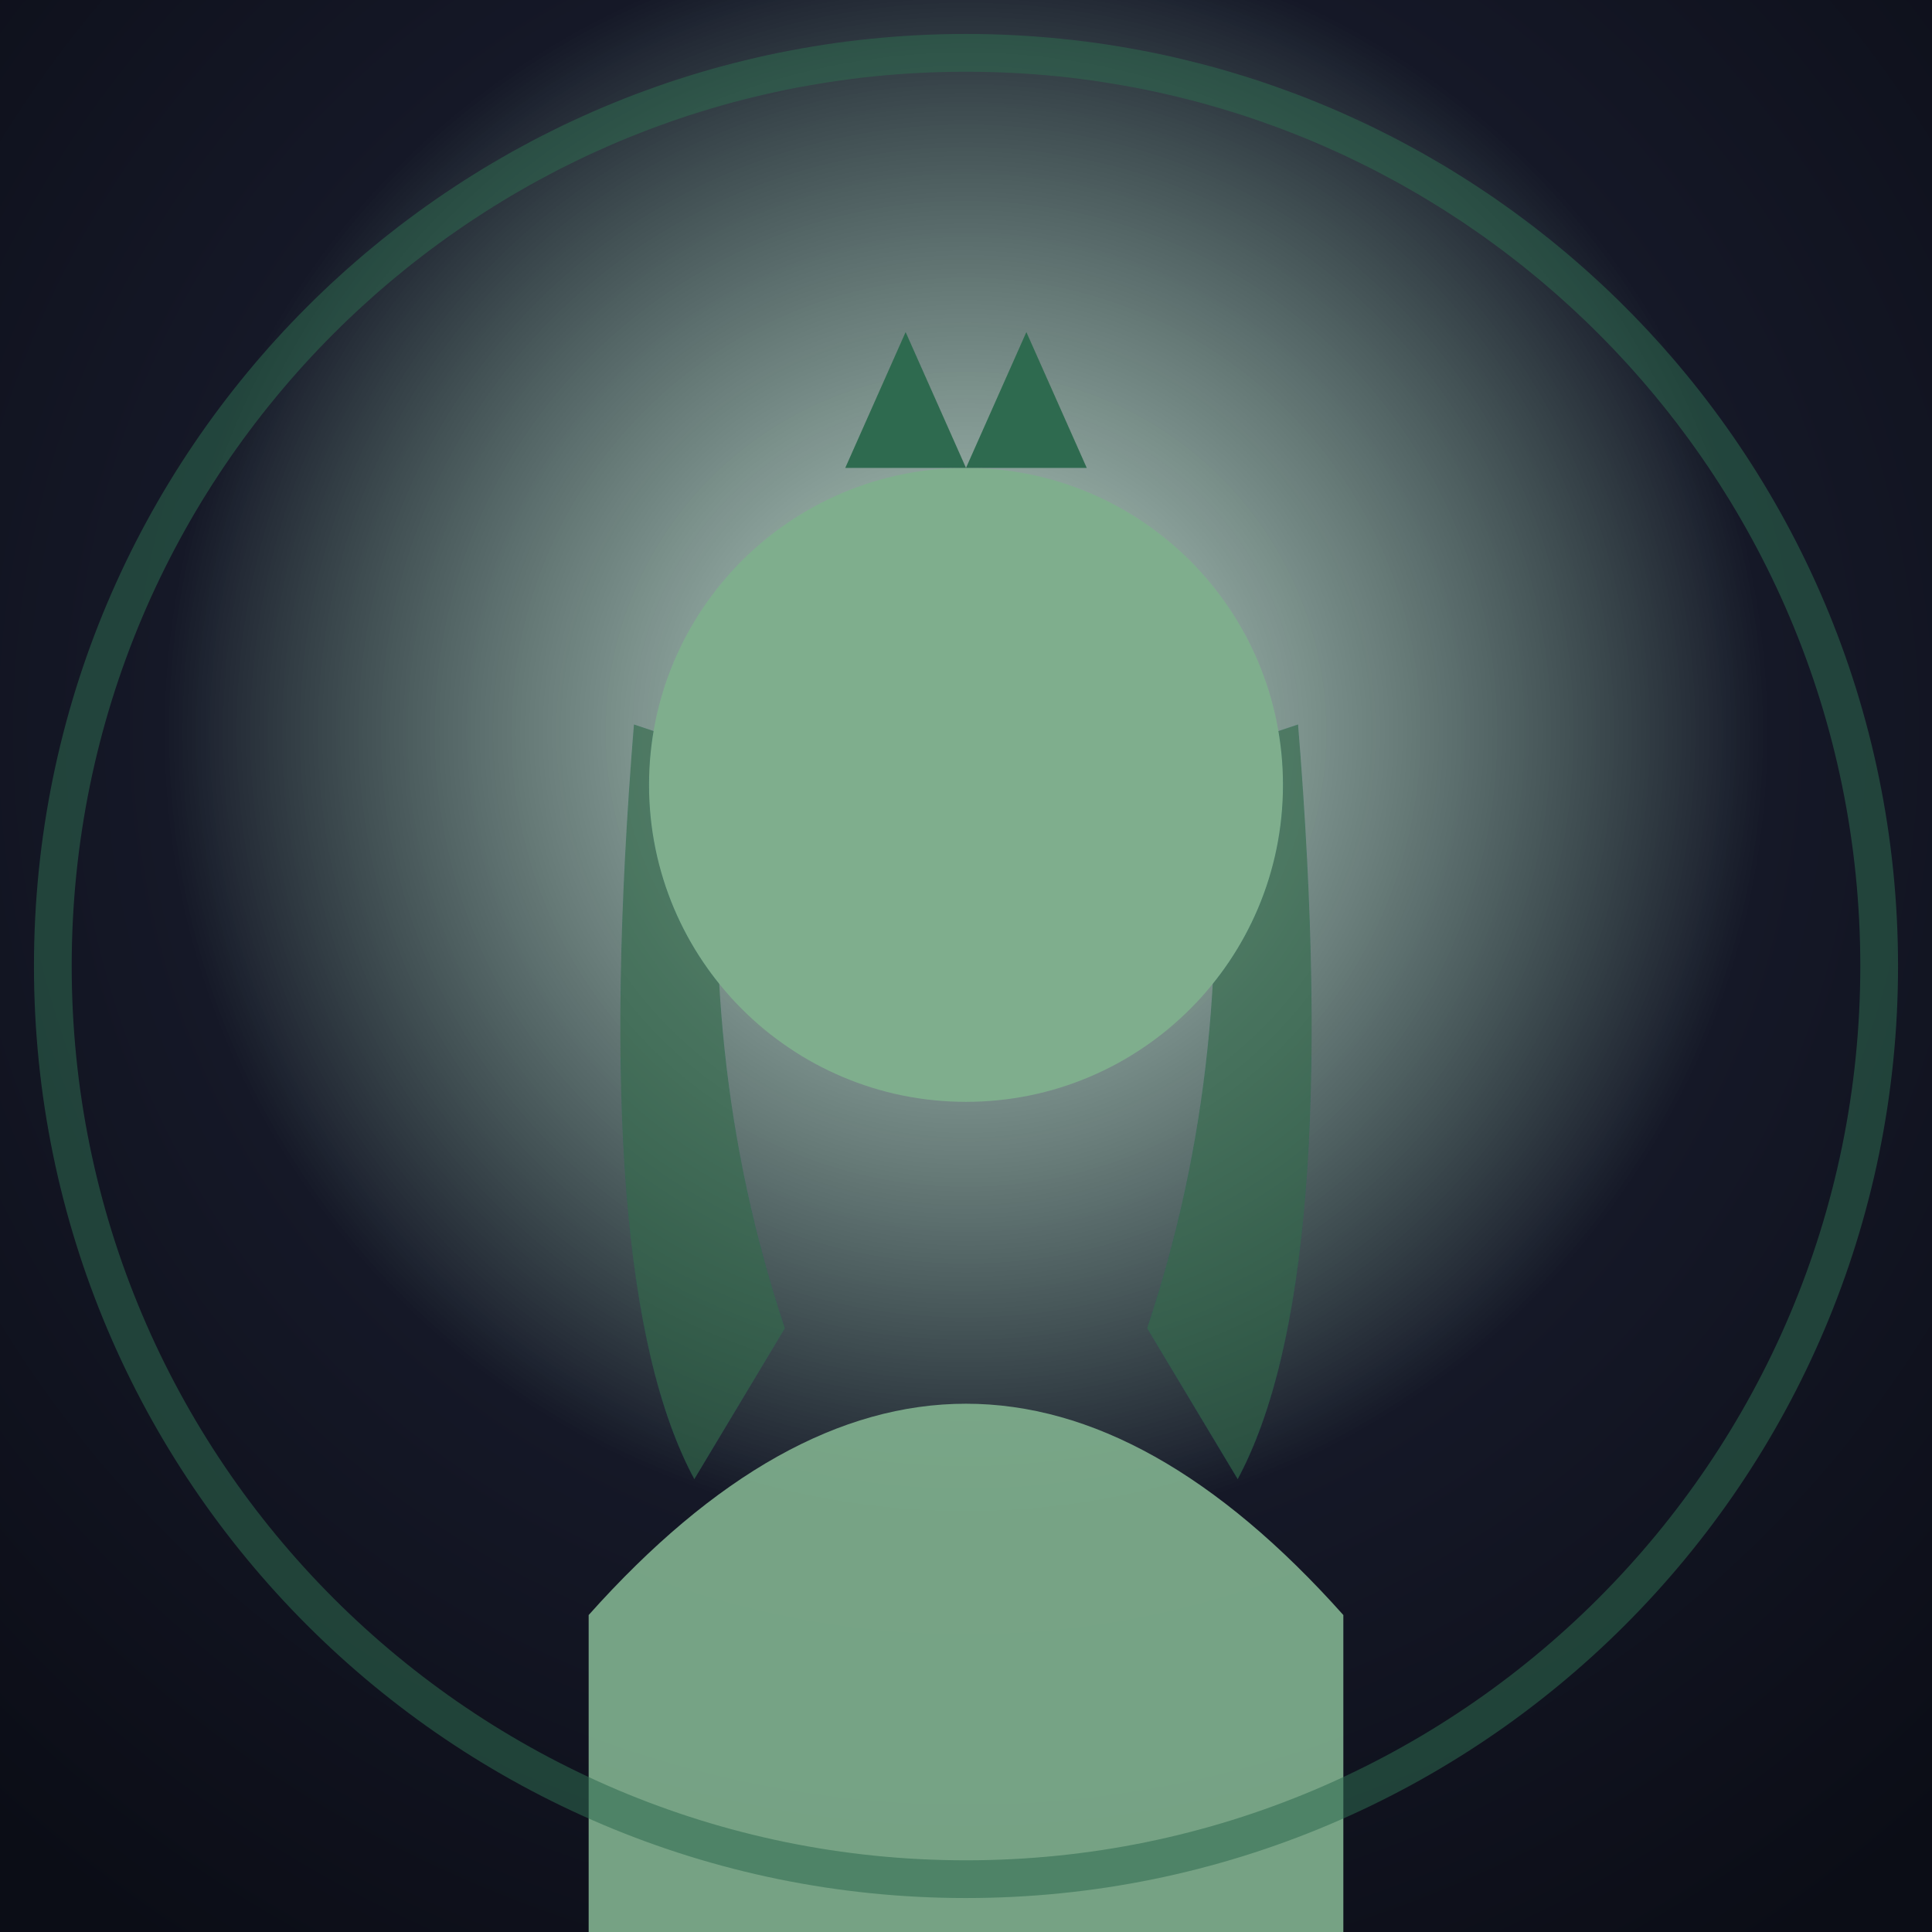
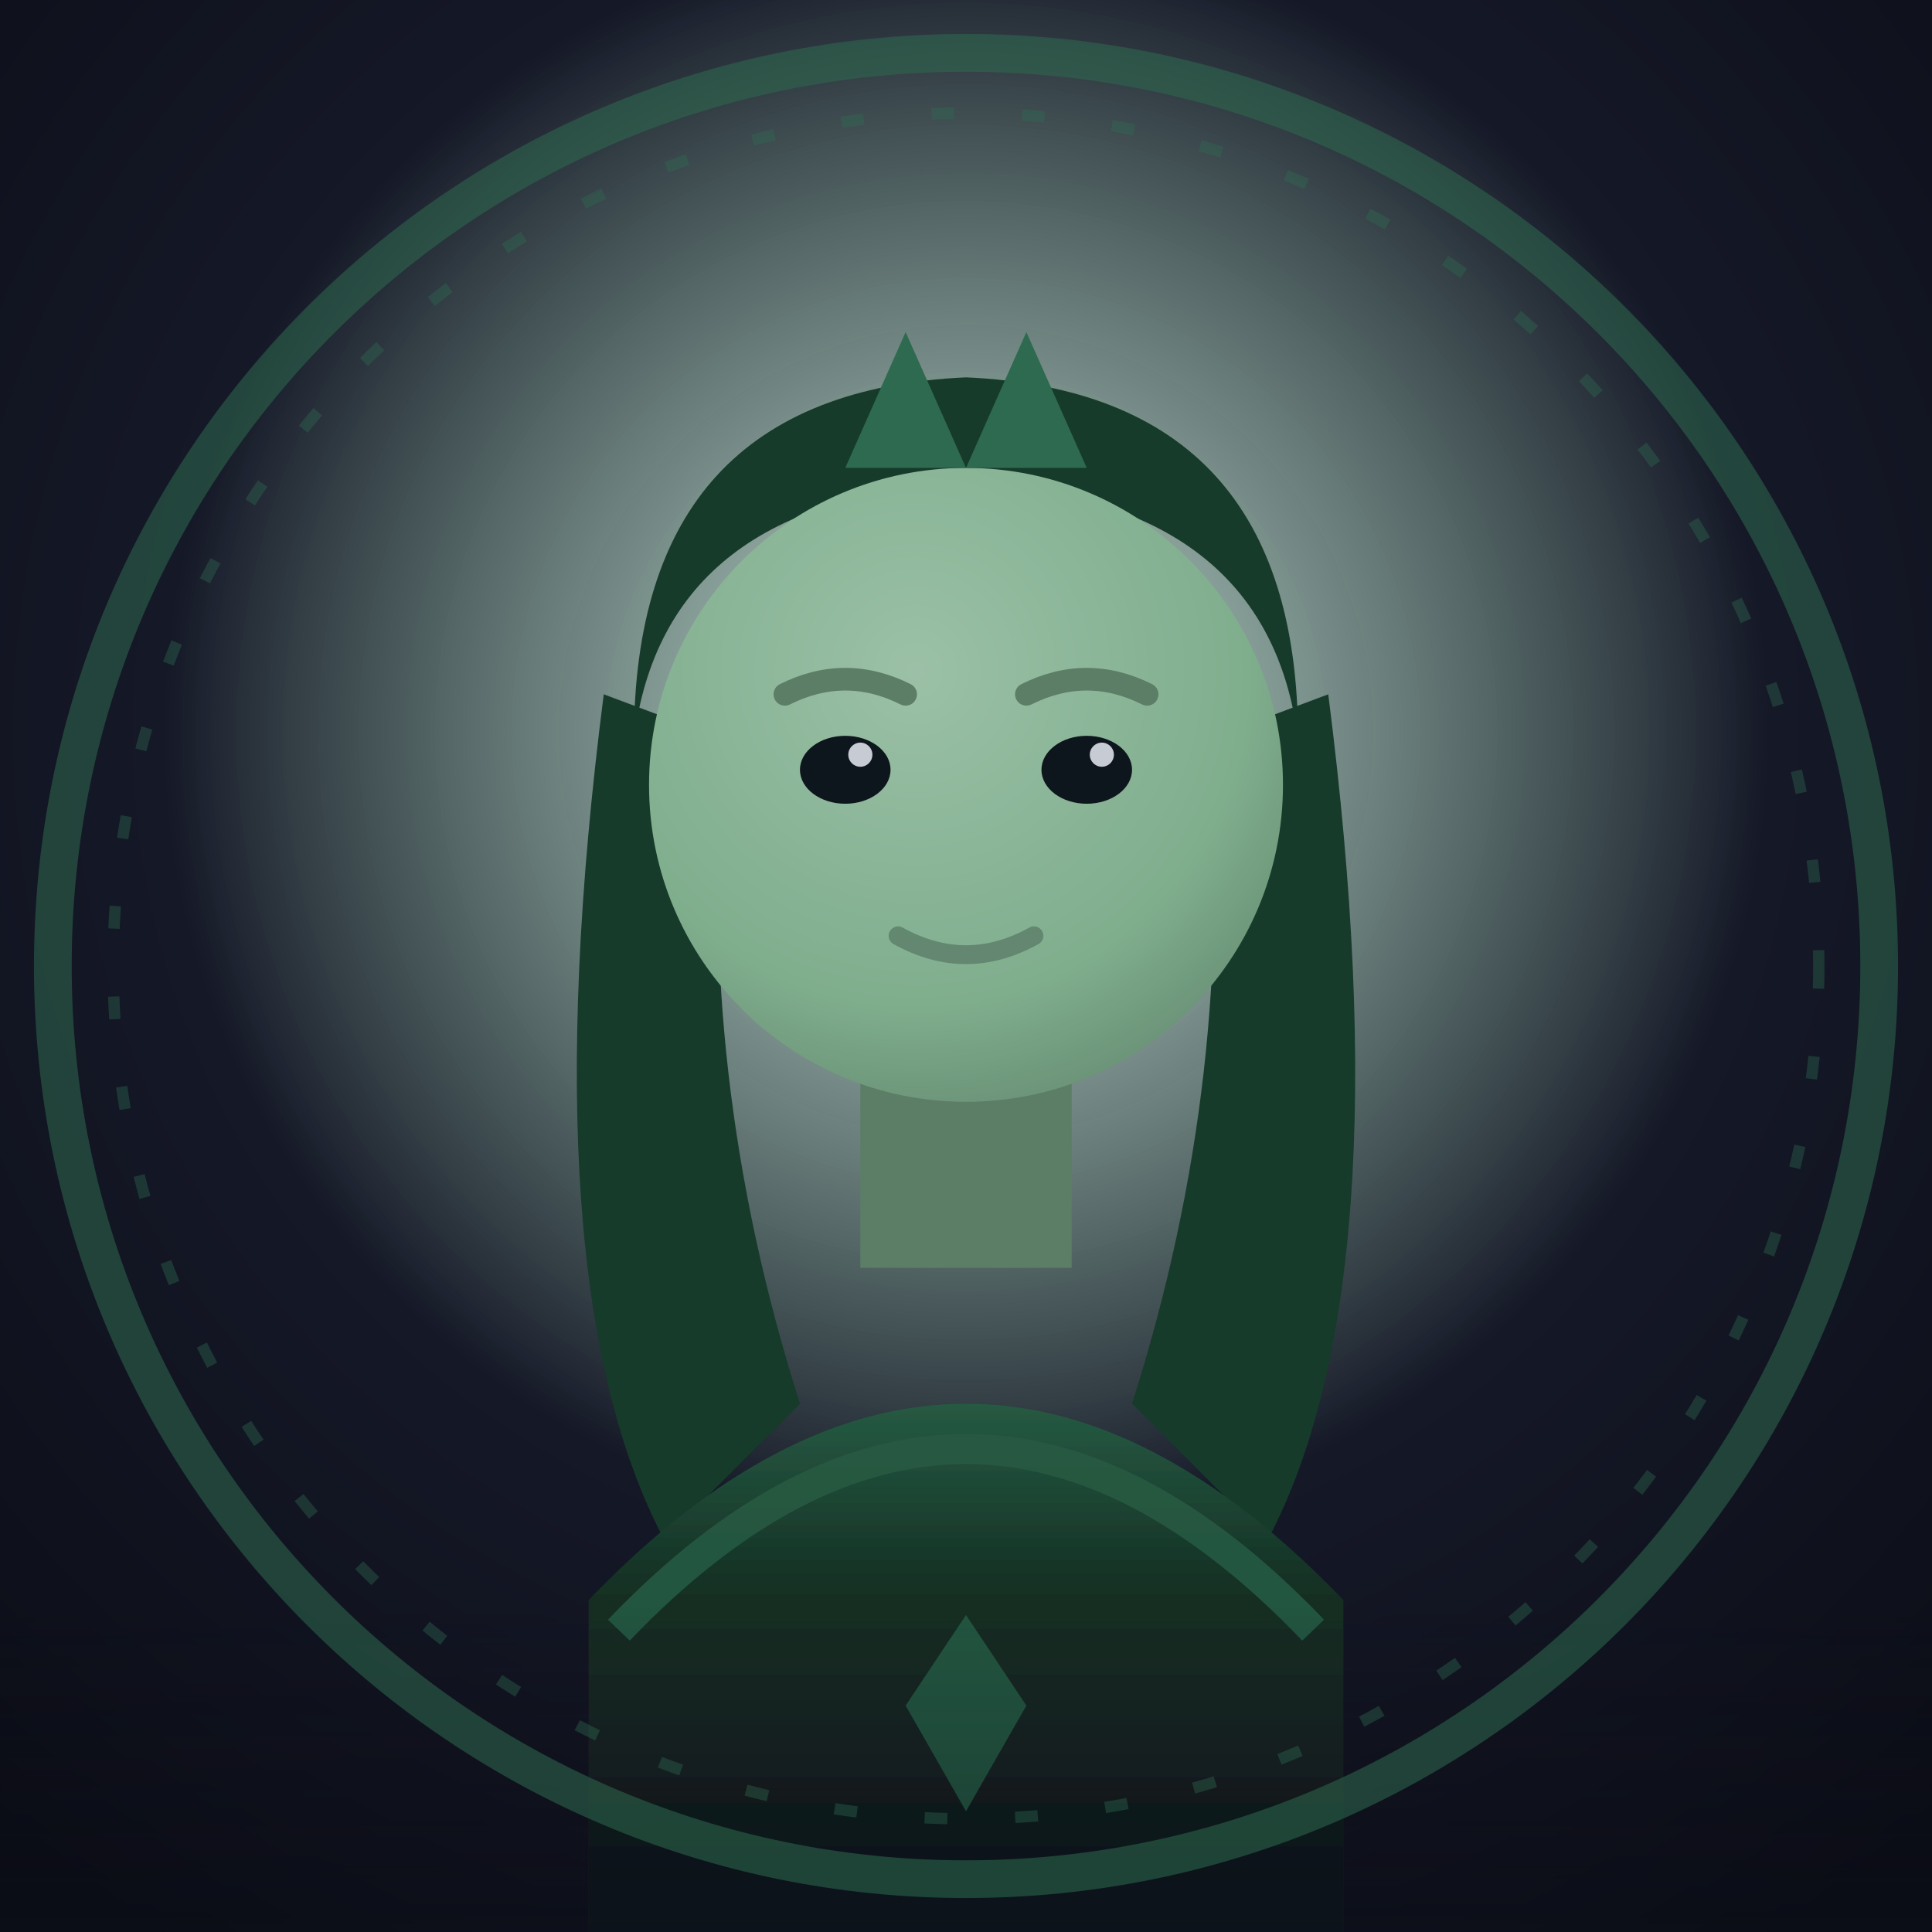
<svg xmlns="http://www.w3.org/2000/svg" viewBox="0 0 256 256" role="img" aria-label="lizardfolk female">
  <defs>
    <radialGradient id="bg" cx="50%" cy="38%" r="75%">
      <stop offset="0%" stop-color="#2d6a4f" stop-opacity="0.30" />
      <stop offset="55%" stop-color="#151827" />
      <stop offset="100%" stop-color="#0b0d16" />
    </radialGradient>
+     <radialGradient id="hd" cx="42%" cy="32%" r="85%">
+       <stop offset="0%" stop-color="#9bc0a7" />
+       <stop offset="62%" stop-color="#7fae8e" />
+       <stop offset="100%" stop-color="#5b7d66" />
+     </radialGradient>
+     <linearGradient id="arm" x1="0" y1="0" x2="0" y2="1">
+       <stop offset="0%" stop-color="#265a43" />
+       <stop offset="35%" stop-color="#143024" />
+       <stop offset="100%" stop-color="#10121c" />
+     </linearGradient>
    <linearGradient id="veil" x1="0" y1="0" x2="0" y2="1">
      <stop offset="0%" stop-color="#0b0d16" stop-opacity="0" />
      <stop offset="100%" stop-color="#0b0d16" />
    </linearGradient>
  </defs>
  <rect width="256" height="256" fill="url(#bg)" />
  <g style="filter: hue-rotate(-1deg)">
-     <path d="M84 96 Q78 170 92 196 L104 176 Q92 140 96 100 Z" fill="#2d6a4f" opacity="0.65" />
-     <path d="M172 96 Q178 170 164 196 L152 176 Q164 140 160 100 Z" fill="#2d6a4f" opacity="0.65" />
-     <path d="M78 214 Q128 158 178 214 L178 256 L78 256 Z" fill="#7fae8e" opacity="0.92" />
-     <circle cx="128" cy="104" r="42" fill="#7fae8e" />
+     <path d="M80 92 Q70 170 88 204 L106 186 Q92 142 96 98 Z" fill="#193a2b" />
+     <path d="M176 92 Q186 170 168 204 L150 186 Q164 142 160 98 Z" fill="#193a2b" />
+     <path d="M84 98 Q84 52 128 50 Q172 52 172 98 Q168 66 128 64 Q88 66 84 98 Z" fill="#193a2b" />
+     <rect x="114" y="134" width="28" height="34" fill="#5b7d66" />
+     <path d="M78 212 Q128 160 178 212 L178 256 L78 256 Z" fill="url(#arm)" />
+     <path d="M82 216 Q128 168 174 216" fill="none" stroke="#265a43" stroke-width="4" opacity="0.9" />
+     <path d="M120 226 L128 214 L136 226 L128 240 Z" fill="#265a43" opacity="0.9" />
+     <circle cx="128" cy="104" r="42" fill="url(#hd)" />
+     <ellipse cx="112" cy="102" rx="6" ry="4.5" fill="#10121c" />
+     <ellipse cx="144" cy="102" rx="6" ry="4.5" fill="#10121c" />
+     <circle cx="114" cy="100" r="1.6" fill="#e8ecf4" opacity="0.85" />
+     <circle cx="146" cy="100" r="1.6" fill="#e8ecf4" opacity="0.85" />
+     <path d="M104 92 Q112 88 120 92" stroke="#5b7d66" stroke-width="3" fill="none" stroke-linecap="round" />
+     <path d="M136 92 Q144 88 152 92" stroke="#5b7d66" stroke-width="3" fill="none" stroke-linecap="round" />
+     <path d="M119 124 Q128 129 137 124" stroke="#5b7d66" stroke-width="2.5" fill="none" stroke-linecap="round" opacity="0.8" />
    <path d="M112 62 L120 44 L128 62 L136 44 L144 62 Z" fill="#2d6a4f" />
  </g>
+   <rect x="0" y="212" width="256" height="44" fill="url(#veil)" opacity="0.35" />
  <circle cx="128" cy="128" r="121" fill="none" stroke="#2d6a4f" stroke-width="5" opacity="0.55" />
+   <circle cx="128" cy="128" r="113" fill="none" stroke="#2d6a4f" stroke-width="1.5" stroke-dasharray="3 9" opacity="0.4" />
</svg>
